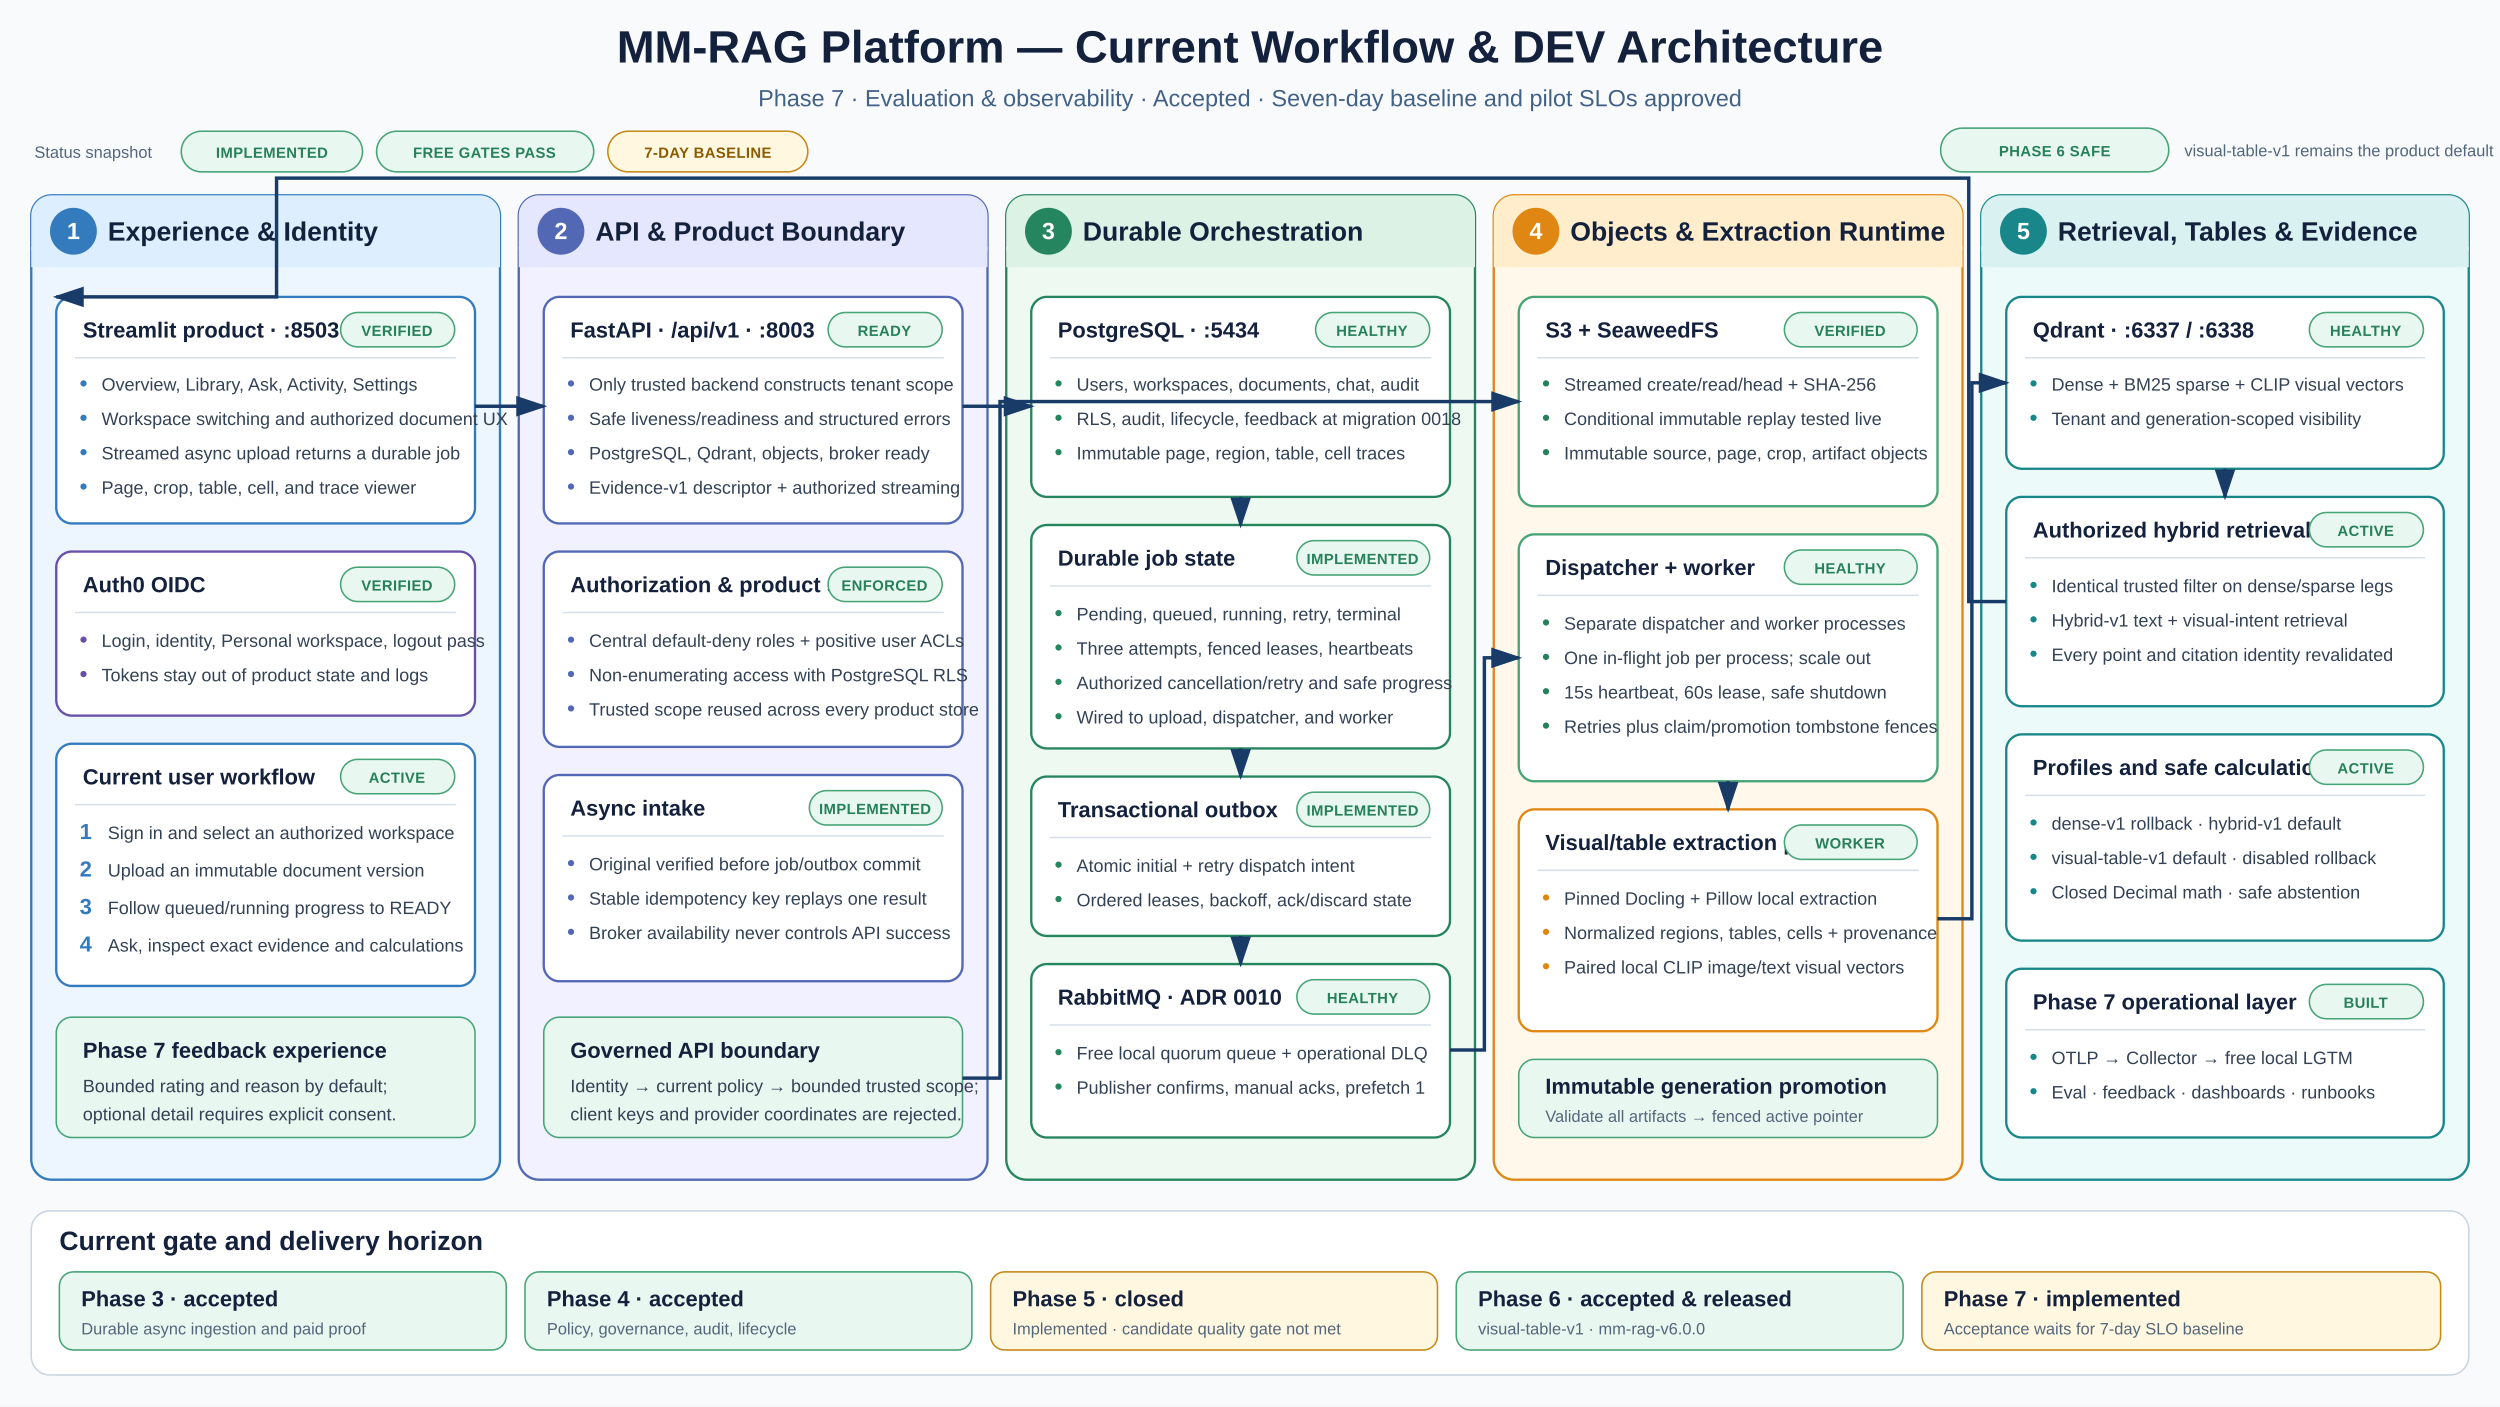
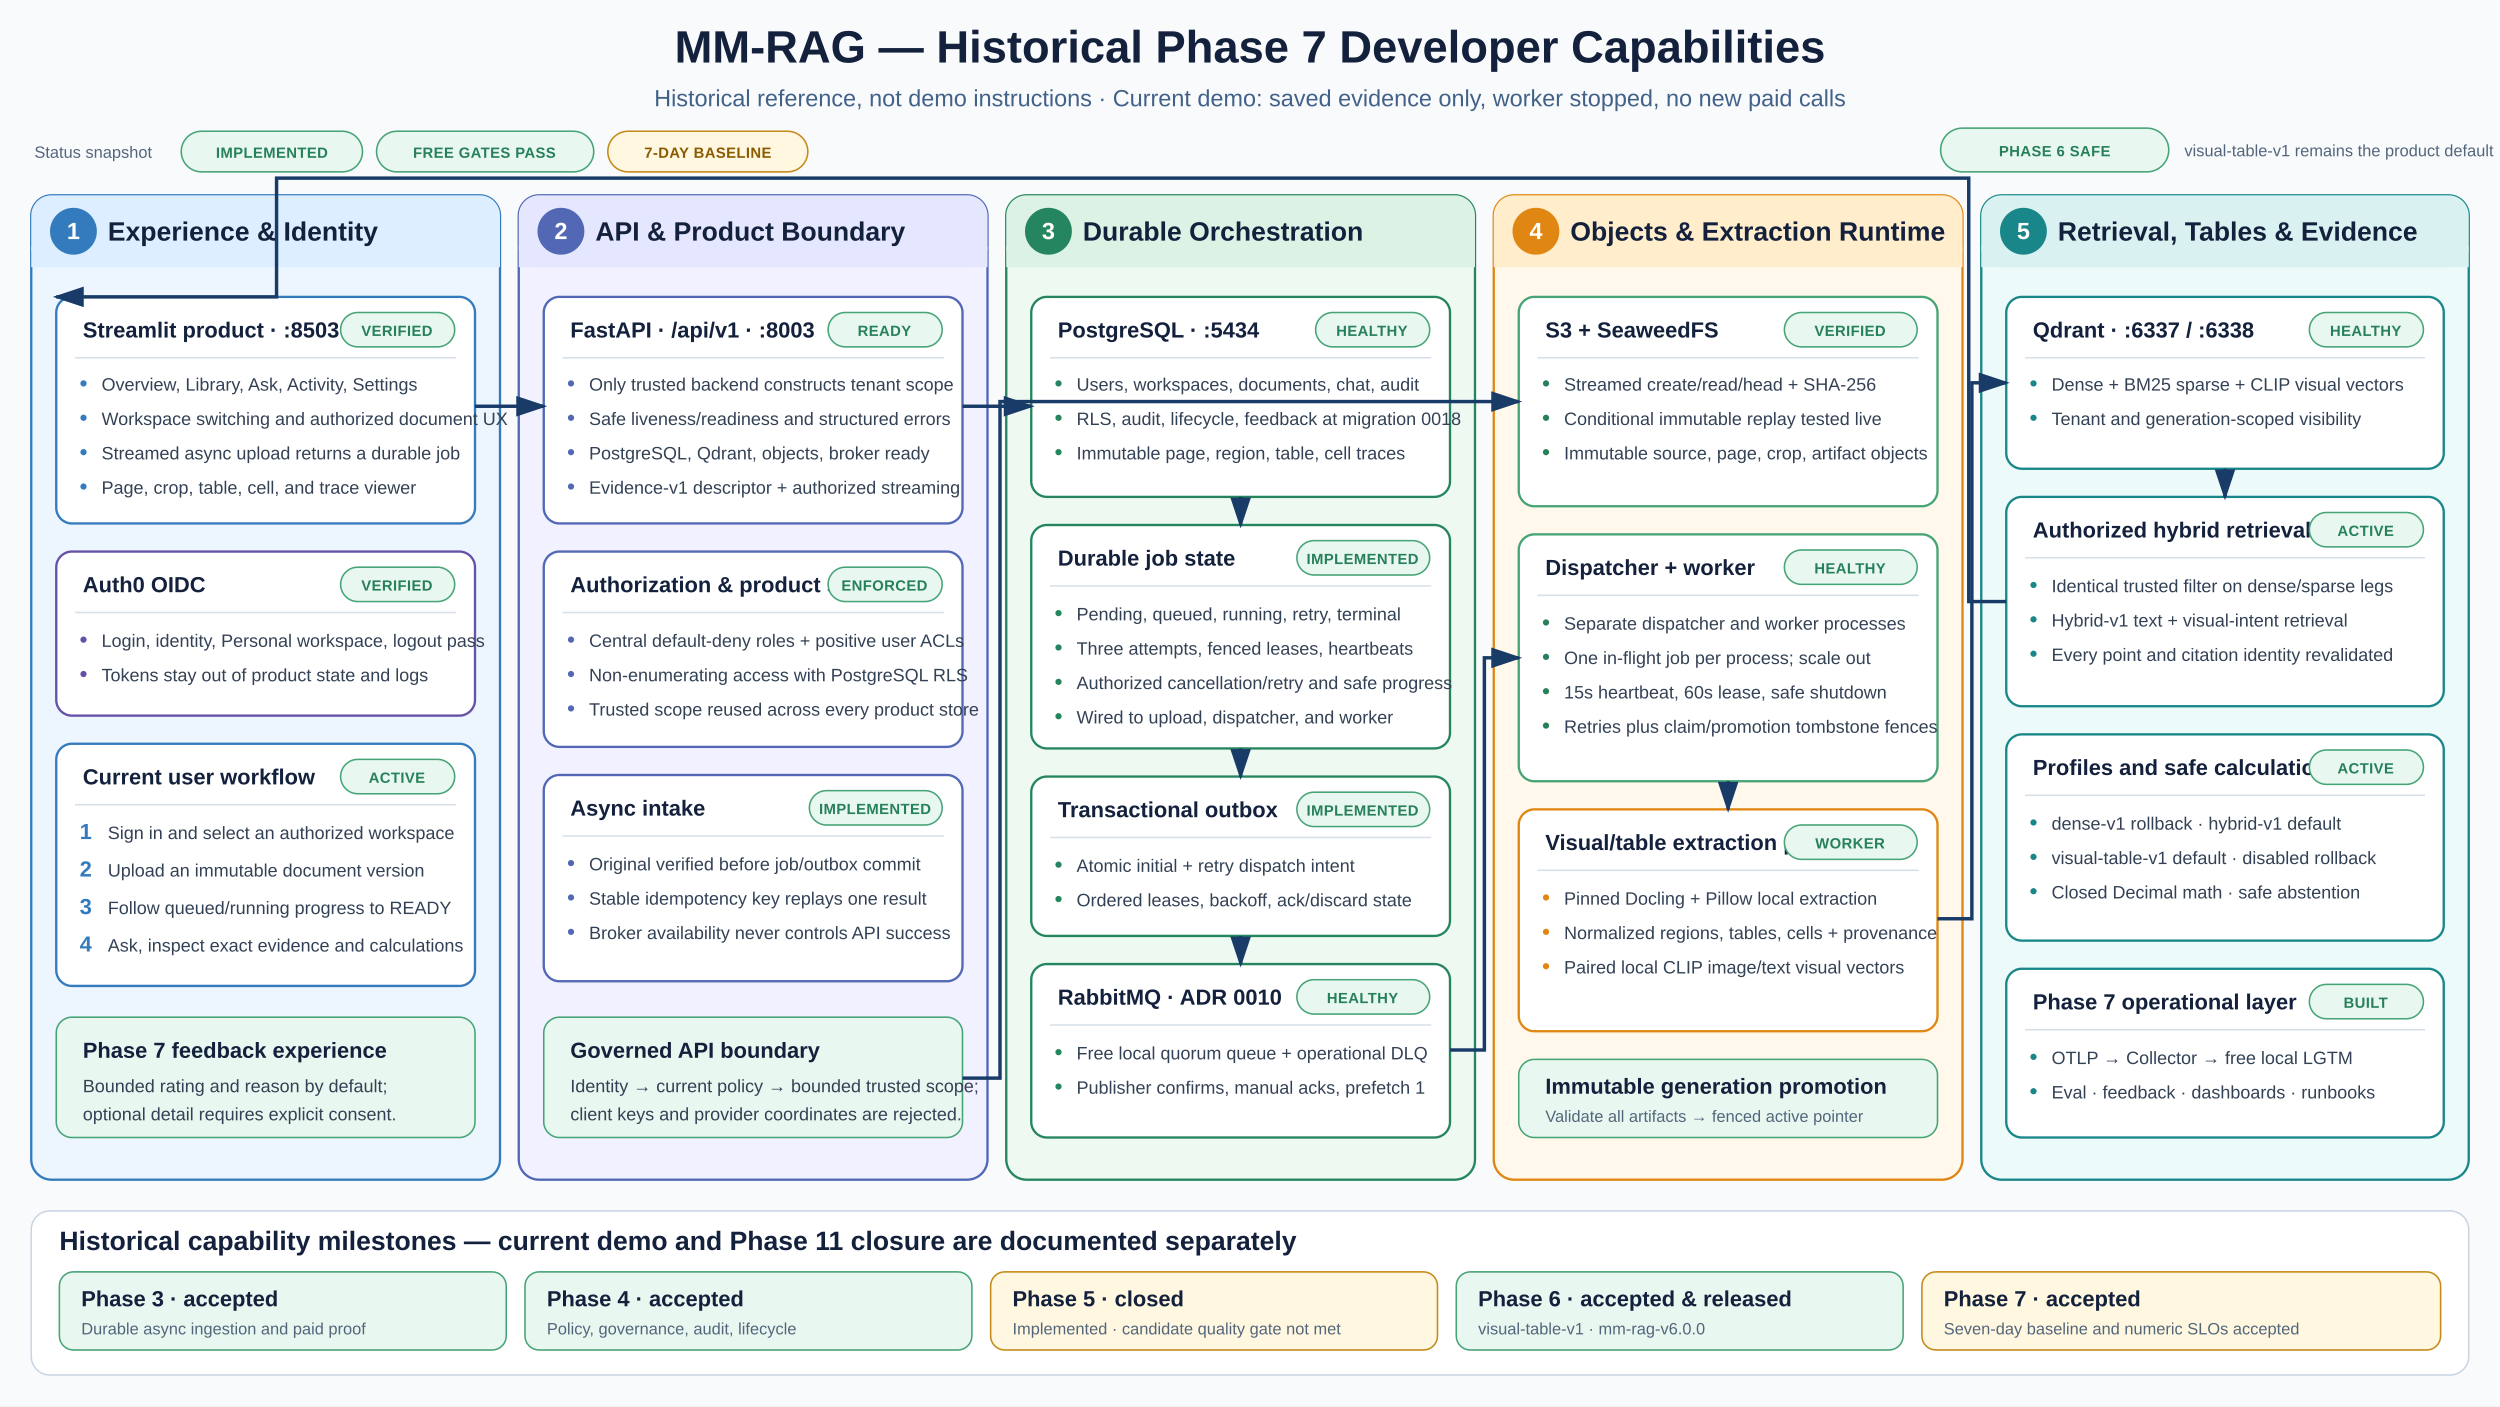
<svg xmlns="http://www.w3.org/2000/svg" width="1600" height="900" viewBox="0 0 1600 900" role="img" aria-labelledby="title desc">
  <defs>
    <marker id="arrow" markerWidth="10" markerHeight="10" refX="8" refY="3" orient="auto" markerUnits="strokeWidth">
      <path d="M0,0 L0,6 L9,3 z" fill="#193b68" />
    </marker>
    <marker id="arrow-plan" markerWidth="10" markerHeight="10" refX="8" refY="3" orient="auto" markerUnits="strokeWidth">
      <path d="M0,0 L0,6 L9,3 z" fill="#64748b" />
    </marker>
    <style>
      .title { font: 700 29px Arial, sans-serif; fill: #14213d; }
      .subtitle { font: 400 15px Arial, sans-serif; fill: #426187; }
      .lane-title { font: 700 17px Arial, sans-serif; fill: #14213d; }
      .card-title { font: 700 14px Arial, sans-serif; fill: #14213d; }
      .body { font: 400 11.5px Arial, sans-serif; fill: #334155; }
      .small { font: 400 10.5px Arial, sans-serif; fill: #52657b; }
      .tiny { font: 700 9.5px Arial, sans-serif; letter-spacing: .25px; }
      .step { font: 700 15px Arial, sans-serif; fill: white; }
      .card { fill: white; stroke-width: 1.5; rx: 10; }
      .divider { stroke: #d7e0ea; stroke-width: 1; }
      .flow { fill: none; stroke: #193b68; stroke-width: 2.2; marker-end: url(#arrow); }
      .planned-flow { fill: none; stroke: #64748b; stroke-width: 2; stroke-dasharray: 7 5; marker-end: url(#arrow-plan); }
      .dot { font: 700 14px Arial, sans-serif; }
    </style>
  </defs>
  <rect width="1600" height="900" fill="#f8fafc" />
-   <text x="800" y="40" text-anchor="middle" class="title">MM-RAG Platform — Current Workflow &amp; DEV Architecture</text>
-   <text x="800" y="68" text-anchor="middle" class="subtitle">Phase 7 · Evaluation &amp; observability · Accepted · Seven-day baseline and pilot SLOs approved</text>
+   <text x="800" y="40" text-anchor="middle" class="title">MM-RAG — Historical Phase 7 Developer Capabilities</text>
+   <text x="800" y="68" text-anchor="middle" class="subtitle">Historical reference, not demo instructions · Current demo: saved evidence only, worker stopped, no new paid calls</text>
  <text x="22" y="101" class="small" font-weight="700">Status snapshot</text>
  <rect x="116" y="84" width="116" height="26" rx="13" fill="#e8f7ef" stroke="#47a477" />
  <text x="174" y="101" text-anchor="middle" class="tiny" fill="#26805a">IMPLEMENTED</text>
  <rect x="241" y="84" width="139" height="26" rx="13" fill="#e8f7ef" stroke="#47a477" />
  <text x="310" y="101" text-anchor="middle" class="tiny" fill="#26805a">FREE GATES PASS</text>
  <rect x="389" y="84" width="128" height="26" rx="13" fill="#fff7df" stroke="#c58a19" />
  <text x="453" y="101" text-anchor="middle" class="tiny" fill="#8a5a00">7-DAY BASELINE</text>
  <rect x="1242" y="82" width="146" height="28" rx="14" fill="#e8f7ef" stroke="#47a477" />
  <text x="1315" y="100" text-anchor="middle" class="tiny" fill="#26805a">PHASE 6 SAFE</text>
  <text x="1398" y="100" class="small">visual-table-v1 remains the product default</text>
  <rect x="20" y="125" width="300" height="630" rx="13" fill="#edf6ff" stroke="#347bbd" stroke-width="1.5" />
  <rect x="20" y="125" width="300" height="46" rx="13" fill="#dceeff" />
  <rect x="20" y="158" width="300" height="13" fill="#dceeff" />
  <circle cx="47" cy="148" r="15" fill="#347bbd" />
  <text x="47" y="153" text-anchor="middle" class="step">1</text>
  <text x="69" y="154" class="lane-title">Experience &amp; Identity</text>
  <rect x="36" y="190" width="268" height="145" class="card" stroke="#347bbd" />
  <text x="53" y="216" class="card-title">Streamlit product · :8503</text>
  <rect x="218" y="200" width="73" height="22" rx="11" fill="#e8f7ef" stroke="#47a477" />
  <text x="254" y="215" text-anchor="middle" class="tiny" fill="#26805a">VERIFIED</text>
  <line x1="48" y1="229" x2="292" y2="229" class="divider" />
  <text x="51" y="250" class="dot" fill="#347bbd">•</text>
  <text x="65" y="250" class="body">Overview, Library, Ask, Activity, Settings</text>
  <text x="51" y="272" class="dot" fill="#347bbd">•</text>
  <text x="65" y="272" class="body">Workspace switching and authorized document UX</text>
  <text x="51" y="294" class="dot" fill="#347bbd">•</text>
  <text x="65" y="294" class="body">Streamed async upload returns a durable job</text>
  <text x="51" y="316" class="dot" fill="#347bbd">•</text>
  <text x="65" y="316" class="body">Page, crop, table, cell, and trace viewer</text>
  <rect x="36" y="353" width="268" height="105" class="card" stroke="#6751a7" />
  <text x="53" y="379" class="card-title">Auth0 OIDC</text>
  <rect x="218" y="363" width="73" height="22" rx="11" fill="#e8f7ef" stroke="#47a477" />
  <text x="254" y="378" text-anchor="middle" class="tiny" fill="#26805a">VERIFIED</text>
  <line x1="48" y1="392" x2="292" y2="392" class="divider" />
  <text x="51" y="414" class="dot" fill="#6751a7">•</text>
  <text x="65" y="414" class="body">Login, identity, Personal workspace, logout pass</text>
  <text x="51" y="436" class="dot" fill="#6751a7">•</text>
  <text x="65" y="436" class="body">Tokens stay out of product state and logs</text>
  <rect x="36" y="476" width="268" height="155" class="card" stroke="#347bbd" />
  <text x="53" y="502" class="card-title">Current user workflow</text>
  <rect x="218" y="486" width="73" height="22" rx="11" fill="#e8f7ef" stroke="#47a477" />
  <text x="254" y="501" text-anchor="middle" class="tiny" fill="#26805a">ACTIVE</text>
  <line x1="48" y1="515" x2="292" y2="515" class="divider" />
  <text x="51" y="537" class="dot" fill="#347bbd">1</text>
  <text x="69" y="537" class="body">Sign in and select an authorized workspace</text>
  <text x="51" y="561" class="dot" fill="#347bbd">2</text>
  <text x="69" y="561" class="body">Upload an immutable document version</text>
  <text x="51" y="585" class="dot" fill="#347bbd">3</text>
  <text x="69" y="585" class="body">Follow queued/running progress to READY</text>
  <text x="51" y="609" class="dot" fill="#347bbd">4</text>
  <text x="69" y="609" class="body">Ask, inspect exact evidence and calculations</text>
  <rect x="36" y="651" width="268" height="77" rx="10" fill="#e8f7ef" stroke="#47a477" />
  <text x="53" y="677" class="card-title">Phase 7 feedback experience</text>
  <text x="53" y="699" class="body">Bounded rating and reason by default;</text>
  <text x="53" y="717" class="body">optional detail requires explicit consent.</text>
  <rect x="332" y="125" width="300" height="630" rx="13" fill="#f2f1ff" stroke="#5268b5" stroke-width="1.5" />
  <rect x="332" y="125" width="300" height="46" rx="13" fill="#e5e7ff" />
  <rect x="332" y="158" width="300" height="13" fill="#e5e7ff" />
  <circle cx="359" cy="148" r="15" fill="#5268b5" />
  <text x="359" y="153" text-anchor="middle" class="step">2</text>
  <text x="381" y="154" class="lane-title">API &amp; Product Boundary</text>
  <rect x="348" y="190" width="268" height="145" class="card" stroke="#5268b5" />
  <text x="365" y="216" class="card-title">FastAPI · /api/v1 · :8003</text>
  <rect x="530" y="200" width="73" height="22" rx="11" fill="#e8f7ef" stroke="#47a477" />
  <text x="566" y="215" text-anchor="middle" class="tiny" fill="#26805a">READY</text>
  <line x1="360" y1="229" x2="604" y2="229" class="divider" />
  <text x="363" y="250" class="dot" fill="#5268b5">•</text>
  <text x="377" y="250" class="body">Only trusted backend constructs tenant scope</text>
  <text x="363" y="272" class="dot" fill="#5268b5">•</text>
  <text x="377" y="272" class="body">Safe liveness/readiness and structured errors</text>
  <text x="363" y="294" class="dot" fill="#5268b5">•</text>
  <text x="377" y="294" class="body">PostgreSQL, Qdrant, objects, broker ready</text>
  <text x="363" y="316" class="dot" fill="#5268b5">•</text>
  <text x="377" y="316" class="body">Evidence-v1 descriptor + authorized streaming</text>
  <rect x="348" y="353" width="268" height="125" class="card" stroke="#5268b5" />
  <text x="365" y="379" class="card-title">Authorization &amp; product services</text>
  <rect x="530" y="363" width="73" height="22" rx="11" fill="#e8f7ef" stroke="#47a477" />
  <text x="566" y="378" text-anchor="middle" class="tiny" fill="#26805a">ENFORCED</text>
  <line x1="360" y1="392" x2="604" y2="392" class="divider" />
  <text x="363" y="414" class="dot" fill="#5268b5">•</text>
  <text x="377" y="414" class="body">Central default-deny roles + positive user ACLs</text>
  <text x="363" y="436" class="dot" fill="#5268b5">•</text>
  <text x="377" y="436" class="body">Non-enumerating access with PostgreSQL RLS</text>
  <text x="363" y="458" class="dot" fill="#5268b5">•</text>
  <text x="377" y="458" class="body">Trusted scope reused across every product store</text>
  <rect x="348" y="496" width="268" height="132" class="card" stroke="#5268b5" />
  <text x="365" y="522" class="card-title">Async intake</text>
  <rect x="518" y="506" width="85" height="22" rx="11" fill="#e8f7ef" stroke="#47a477" />
  <text x="560" y="521" text-anchor="middle" class="tiny" fill="#26805a">IMPLEMENTED</text>
  <line x1="360" y1="535" x2="604" y2="535" class="divider" />
  <text x="363" y="557" class="dot" fill="#5268b5">•</text>
  <text x="377" y="557" class="body">Original verified before job/outbox commit</text>
  <text x="363" y="579" class="dot" fill="#5268b5">•</text>
  <text x="377" y="579" class="body">Stable idempotency key replays one result</text>
  <text x="363" y="601" class="dot" fill="#5268b5">•</text>
  <text x="377" y="601" class="body">Broker availability never controls API success</text>
  <rect x="348" y="651" width="268" height="77" rx="10" fill="#e8f7ef" stroke="#47a477" />
  <text x="365" y="677" class="card-title">Governed API boundary</text>
  <text x="365" y="699" class="body">Identity → current policy → bounded trusted scope;</text>
  <text x="365" y="717" class="body">client keys and provider coordinates are rejected.</text>
  <rect x="644" y="125" width="300" height="630" rx="13" fill="#eef9f2" stroke="#25855e" stroke-width="1.5" />
  <rect x="644" y="125" width="300" height="46" rx="13" fill="#dcf2e5" />
  <rect x="644" y="158" width="300" height="13" fill="#dcf2e5" />
  <circle cx="671" cy="148" r="15" fill="#25855e" />
  <text x="671" y="153" text-anchor="middle" class="step">3</text>
  <text x="693" y="154" class="lane-title">Durable Orchestration</text>
  <rect x="660" y="190" width="268" height="128" class="card" stroke="#25855e" />
  <text x="677" y="216" class="card-title">PostgreSQL · :5434</text>
  <rect x="842" y="200" width="73" height="22" rx="11" fill="#e8f7ef" stroke="#47a477" />
  <text x="878" y="215" text-anchor="middle" class="tiny" fill="#26805a">HEALTHY</text>
  <line x1="672" y1="229" x2="916" y2="229" class="divider" />
  <text x="675" y="250" class="dot" fill="#25855e">•</text>
  <text x="689" y="250" class="body">Users, workspaces, documents, chat, audit</text>
  <text x="675" y="272" class="dot" fill="#25855e">•</text>
  <text x="689" y="272" class="body">RLS, audit, lifecycle, feedback at migration 0018</text>
  <text x="675" y="294" class="dot" fill="#25855e">•</text>
  <text x="689" y="294" class="body">Immutable page, region, table, cell traces</text>
  <rect x="660" y="336" width="268" height="143" class="card" stroke="#25855e" />
  <text x="677" y="362" class="card-title">Durable job state</text>
  <rect x="830" y="346" width="85" height="22" rx="11" fill="#e8f7ef" stroke="#47a477" />
  <text x="872" y="361" text-anchor="middle" class="tiny" fill="#26805a">IMPLEMENTED</text>
  <line x1="672" y1="375" x2="916" y2="375" class="divider" />
  <text x="675" y="397" class="dot" fill="#25855e">•</text>
  <text x="689" y="397" class="body">Pending, queued, running, retry, terminal</text>
  <text x="675" y="419" class="dot" fill="#25855e">•</text>
  <text x="689" y="419" class="body">Three attempts, fenced leases, heartbeats</text>
  <text x="675" y="441" class="dot" fill="#25855e">•</text>
  <text x="689" y="441" class="body">Authorized cancellation/retry and safe progress</text>
  <text x="675" y="463" class="dot" fill="#25855e">•</text>
  <text x="689" y="463" class="body">Wired to upload, dispatcher, and worker</text>
  <rect x="660" y="497" width="268" height="102" class="card" stroke="#25855e" />
  <text x="677" y="523" class="card-title">Transactional outbox</text>
  <rect x="830" y="507" width="85" height="22" rx="11" fill="#e8f7ef" stroke="#47a477" />
  <text x="872" y="522" text-anchor="middle" class="tiny" fill="#26805a">IMPLEMENTED</text>
  <line x1="672" y1="536" x2="916" y2="536" class="divider" />
  <text x="675" y="558" class="dot" fill="#25855e">•</text>
  <text x="689" y="558" class="body">Atomic initial + retry dispatch intent</text>
  <text x="675" y="580" class="dot" fill="#25855e">•</text>
  <text x="689" y="580" class="body">Ordered leases, backoff, ack/discard state</text>
  <rect x="660" y="617" width="268" height="111" class="card" stroke="#25855e" />
  <text x="677" y="643" class="card-title">RabbitMQ · ADR 0010</text>
  <rect x="830" y="627" width="85" height="22" rx="11" fill="#e8f7ef" stroke="#47a477" />
  <text x="872" y="642" text-anchor="middle" class="tiny" fill="#26805a">HEALTHY</text>
  <line x1="672" y1="656" x2="916" y2="656" class="divider" />
  <text x="675" y="678" class="dot" fill="#25855e">•</text>
  <text x="689" y="678" class="body">Free local quorum queue + operational DLQ</text>
  <text x="675" y="700" class="dot" fill="#25855e">•</text>
  <text x="689" y="700" class="body">Publisher confirms, manual acks, prefetch 1</text>
  <rect x="956" y="125" width="300" height="630" rx="13" fill="#fff8eb" stroke="#e08713" stroke-width="1.5" />
  <rect x="956" y="125" width="300" height="46" rx="13" fill="#ffedcb" />
  <rect x="956" y="158" width="300" height="13" fill="#ffedcb" />
  <circle cx="983" cy="148" r="15" fill="#e08713" />
  <text x="983" y="153" text-anchor="middle" class="step">4</text>
  <text x="1005" y="154" class="lane-title">Objects &amp; Extraction Runtime</text>
  <rect x="972" y="190" width="268" height="134" class="card" stroke="#47a477" />
  <text x="989" y="216" class="card-title">S3 + SeaweedFS</text>
  <rect x="1142" y="200" width="85" height="22" rx="11" fill="#e8f7ef" stroke="#47a477" />
  <text x="1184" y="215" text-anchor="middle" class="tiny" fill="#26805a">VERIFIED</text>
  <line x1="984" y1="229" x2="1228" y2="229" class="divider" />
  <text x="987" y="250" class="dot" fill="#26805a">•</text>
  <text x="1001" y="250" class="body">Streamed create/read/head + SHA-256</text>
  <text x="987" y="272" class="dot" fill="#26805a">•</text>
  <text x="1001" y="272" class="body">Conditional immutable replay tested live</text>
  <text x="987" y="294" class="dot" fill="#26805a">•</text>
  <text x="1001" y="294" class="body">Immutable source, page, crop, artifact objects</text>
  <rect x="972" y="342" width="268" height="158" class="card" stroke="#47a477" />
  <text x="989" y="368" class="card-title">Dispatcher + worker</text>
  <rect x="1142" y="352" width="85" height="22" rx="11" fill="#e8f7ef" stroke="#47a477" />
  <text x="1184" y="367" text-anchor="middle" class="tiny" fill="#26805a">HEALTHY</text>
  <line x1="984" y1="381" x2="1228" y2="381" class="divider" />
  <text x="987" y="403" class="dot" fill="#26805a">•</text>
  <text x="1001" y="403" class="body">Separate dispatcher and worker processes</text>
  <text x="987" y="425" class="dot" fill="#26805a">•</text>
  <text x="1001" y="425" class="body">One in-flight job per process; scale out</text>
  <text x="987" y="447" class="dot" fill="#26805a">•</text>
  <text x="1001" y="447" class="body">15s heartbeat, 60s lease, safe shutdown</text>
  <text x="987" y="469" class="dot" fill="#26805a">•</text>
  <text x="1001" y="469" class="body">Retries plus claim/promotion tombstone fences</text>
  <rect x="972" y="518" width="268" height="142" class="card" stroke="#e08713" />
  <text x="989" y="544" class="card-title">Visual/table extraction pipeline</text>
  <rect x="1142" y="528" width="85" height="22" rx="11" fill="#e8f7ef" stroke="#47a477" />
  <text x="1184" y="543" text-anchor="middle" class="tiny" fill="#26805a">WORKER</text>
  <line x1="984" y1="557" x2="1228" y2="557" class="divider" />
  <text x="987" y="579" class="dot" fill="#e08713">•</text>
  <text x="1001" y="579" class="body">Pinned Docling + Pillow local extraction</text>
  <text x="987" y="601" class="dot" fill="#e08713">•</text>
  <text x="1001" y="601" class="body">Normalized regions, tables, cells + provenance</text>
  <text x="987" y="623" class="dot" fill="#e08713">•</text>
  <text x="1001" y="623" class="body">Paired local CLIP image/text visual vectors</text>
  <rect x="972" y="678" width="268" height="50" rx="10" fill="#e8f7ef" stroke="#47a477" />
  <text x="989" y="700" class="card-title">Immutable generation promotion</text>
  <text x="989" y="718" class="small">Validate all artifacts → fenced active pointer</text>
  <rect x="1268" y="125" width="312" height="630" rx="13" fill="#edfafa" stroke="#198789" stroke-width="1.5" />
  <rect x="1268" y="125" width="312" height="46" rx="13" fill="#d9f1f1" />
  <rect x="1268" y="158" width="312" height="13" fill="#d9f1f1" />
  <circle cx="1295" cy="148" r="15" fill="#198789" />
  <text x="1295" y="153" text-anchor="middle" class="step">5</text>
  <text x="1317" y="154" class="lane-title">Retrieval, Tables &amp; Evidence</text>
  <rect x="1284" y="190" width="280" height="110" class="card" stroke="#198789" />
  <text x="1301" y="216" class="card-title">Qdrant · :6337 / :6338</text>
  <rect x="1478" y="200" width="73" height="22" rx="11" fill="#e8f7ef" stroke="#47a477" />
  <text x="1514" y="215" text-anchor="middle" class="tiny" fill="#26805a">HEALTHY</text>
  <line x1="1296" y1="229" x2="1552" y2="229" class="divider" />
  <text x="1299" y="250" class="dot" fill="#198789">•</text>
  <text x="1313" y="250" class="body">Dense + BM25 sparse + CLIP visual vectors</text>
  <text x="1299" y="272" class="dot" fill="#198789">•</text>
  <text x="1313" y="272" class="body">Tenant and generation-scoped visibility</text>
  <rect x="1284" y="318" width="280" height="134" class="card" stroke="#198789" />
  <text x="1301" y="344" class="card-title">Authorized hybrid retrieval</text>
  <rect x="1478" y="328" width="73" height="22" rx="11" fill="#e8f7ef" stroke="#47a477" />
  <text x="1514" y="343" text-anchor="middle" class="tiny" fill="#26805a">ACTIVE</text>
  <line x1="1296" y1="357" x2="1552" y2="357" class="divider" />
  <text x="1299" y="379" class="dot" fill="#198789">•</text>
  <text x="1313" y="379" class="body">Identical trusted filter on dense/sparse legs</text>
  <text x="1299" y="401" class="dot" fill="#198789">•</text>
  <text x="1313" y="401" class="body">Hybrid-v1 text + visual-intent retrieval</text>
  <text x="1299" y="423" class="dot" fill="#198789">•</text>
  <text x="1313" y="423" class="body">Every point and citation identity revalidated</text>
  <rect x="1284" y="470" width="280" height="132" class="card" stroke="#198789" />
  <text x="1301" y="496" class="card-title">Profiles and safe calculation</text>
  <rect x="1478" y="480" width="73" height="22" rx="11" fill="#e8f7ef" stroke="#47a477" />
  <text x="1514" y="495" text-anchor="middle" class="tiny" fill="#26805a">ACTIVE</text>
  <line x1="1296" y1="509" x2="1552" y2="509" class="divider" />
  <text x="1299" y="531" class="dot" fill="#198789">•</text>
  <text x="1313" y="531" class="body">dense-v1 rollback · hybrid-v1 default</text>
  <text x="1299" y="553" class="dot" fill="#198789">•</text>
  <text x="1313" y="553" class="body">visual-table-v1 default · disabled rollback</text>
  <text x="1299" y="575" class="dot" fill="#198789">•</text>
  <text x="1313" y="575" class="body">Closed Decimal math · safe abstention</text>
  <rect x="1284" y="620" width="280" height="108" class="card" stroke="#198789" />
  <text x="1301" y="646" class="card-title">Phase 7 operational layer</text>
  <rect x="1478" y="630" width="73" height="22" rx="11" fill="#e8f7ef" stroke="#47a477" />
  <text x="1514" y="645" text-anchor="middle" class="tiny" fill="#26805a">BUILT</text>
  <line x1="1296" y1="659" x2="1552" y2="659" class="divider" />
  <text x="1299" y="681" class="dot" fill="#198789">•</text>
  <text x="1313" y="681" class="body">OTLP → Collector → free local LGTM</text>
  <text x="1299" y="703" class="dot" fill="#198789">•</text>
  <text x="1313" y="703" class="body">Eval · feedback · dashboards · runbooks</text>
  <path d="M304 260 H348" class="flow" />
  <path d="M616 260 H660" class="flow" />
  <path d="M794 318 V336" class="flow" />
  <path d="M794 479 V497" class="flow" />
  <path d="M794 599 V617" class="flow" />
  <path d="M928 672 H950 V421 H972" class="flow" />
  <path d="M1106 500 V518" class="flow" />
  <path d="M1240 588 H1262 V245 H1284" class="flow" />
  <path d="M1424 300 V318" class="flow" />
  <path d="M1284 385 H1260 V114 H177 V190 H36" class="flow" />
  <path d="M616 690 H640 V257 H972" class="flow" />
  <rect x="20" y="775" width="1560" height="105" rx="12" fill="white" stroke="#cad5e2" />
-   <text x="38" y="800" class="lane-title">Current gate and delivery horizon</text>
+   <text x="38" y="800" class="lane-title">Historical capability milestones — current demo and Phase 11 closure are documented separately</text>
  <rect x="38" y="814" width="286" height="50" rx="9" fill="#e8f7ef" stroke="#47a477" />
  <text x="52" y="836" class="card-title" fill="#26805a">Phase 3 · accepted</text>
  <text x="52" y="854" class="small">Durable async ingestion and paid proof</text>
  <rect x="336" y="814" width="286" height="50" rx="9" fill="#e8f7ef" stroke="#47a477" />
  <text x="350" y="836" class="card-title" fill="#26805a">Phase 4 · accepted</text>
  <text x="350" y="854" class="small">Policy, governance, audit, lifecycle</text>
  <rect x="634" y="814" width="286" height="50" rx="9" fill="#fff7df" stroke="#c58a19" />
  <text x="648" y="836" class="card-title" fill="#8a5a00">Phase 5 · closed</text>
  <text x="648" y="854" class="small">Implemented · candidate quality gate not met</text>
  <rect x="932" y="814" width="286" height="50" rx="9" fill="#e8f7ef" stroke="#47a477" />
  <text x="946" y="836" class="card-title" fill="#26805a">Phase 6 · accepted &amp; released</text>
  <text x="946" y="854" class="small">visual-table-v1 · mm-rag-v6.0.0</text>
  <rect x="1230" y="814" width="332" height="50" rx="9" fill="#fff7df" stroke="#c58a19" />
-   <text x="1244" y="836" class="card-title" fill="#8a5a00">Phase 7 · implemented</text>
-   <text x="1244" y="854" class="small">Acceptance waits for 7-day SLO baseline</text>
+   <text x="1244" y="836" class="card-title" fill="#8a5a00">Phase 7 · accepted</text>
+   <text x="1244" y="854" class="small">Seven-day baseline and numeric SLOs accepted</text>
</svg>
